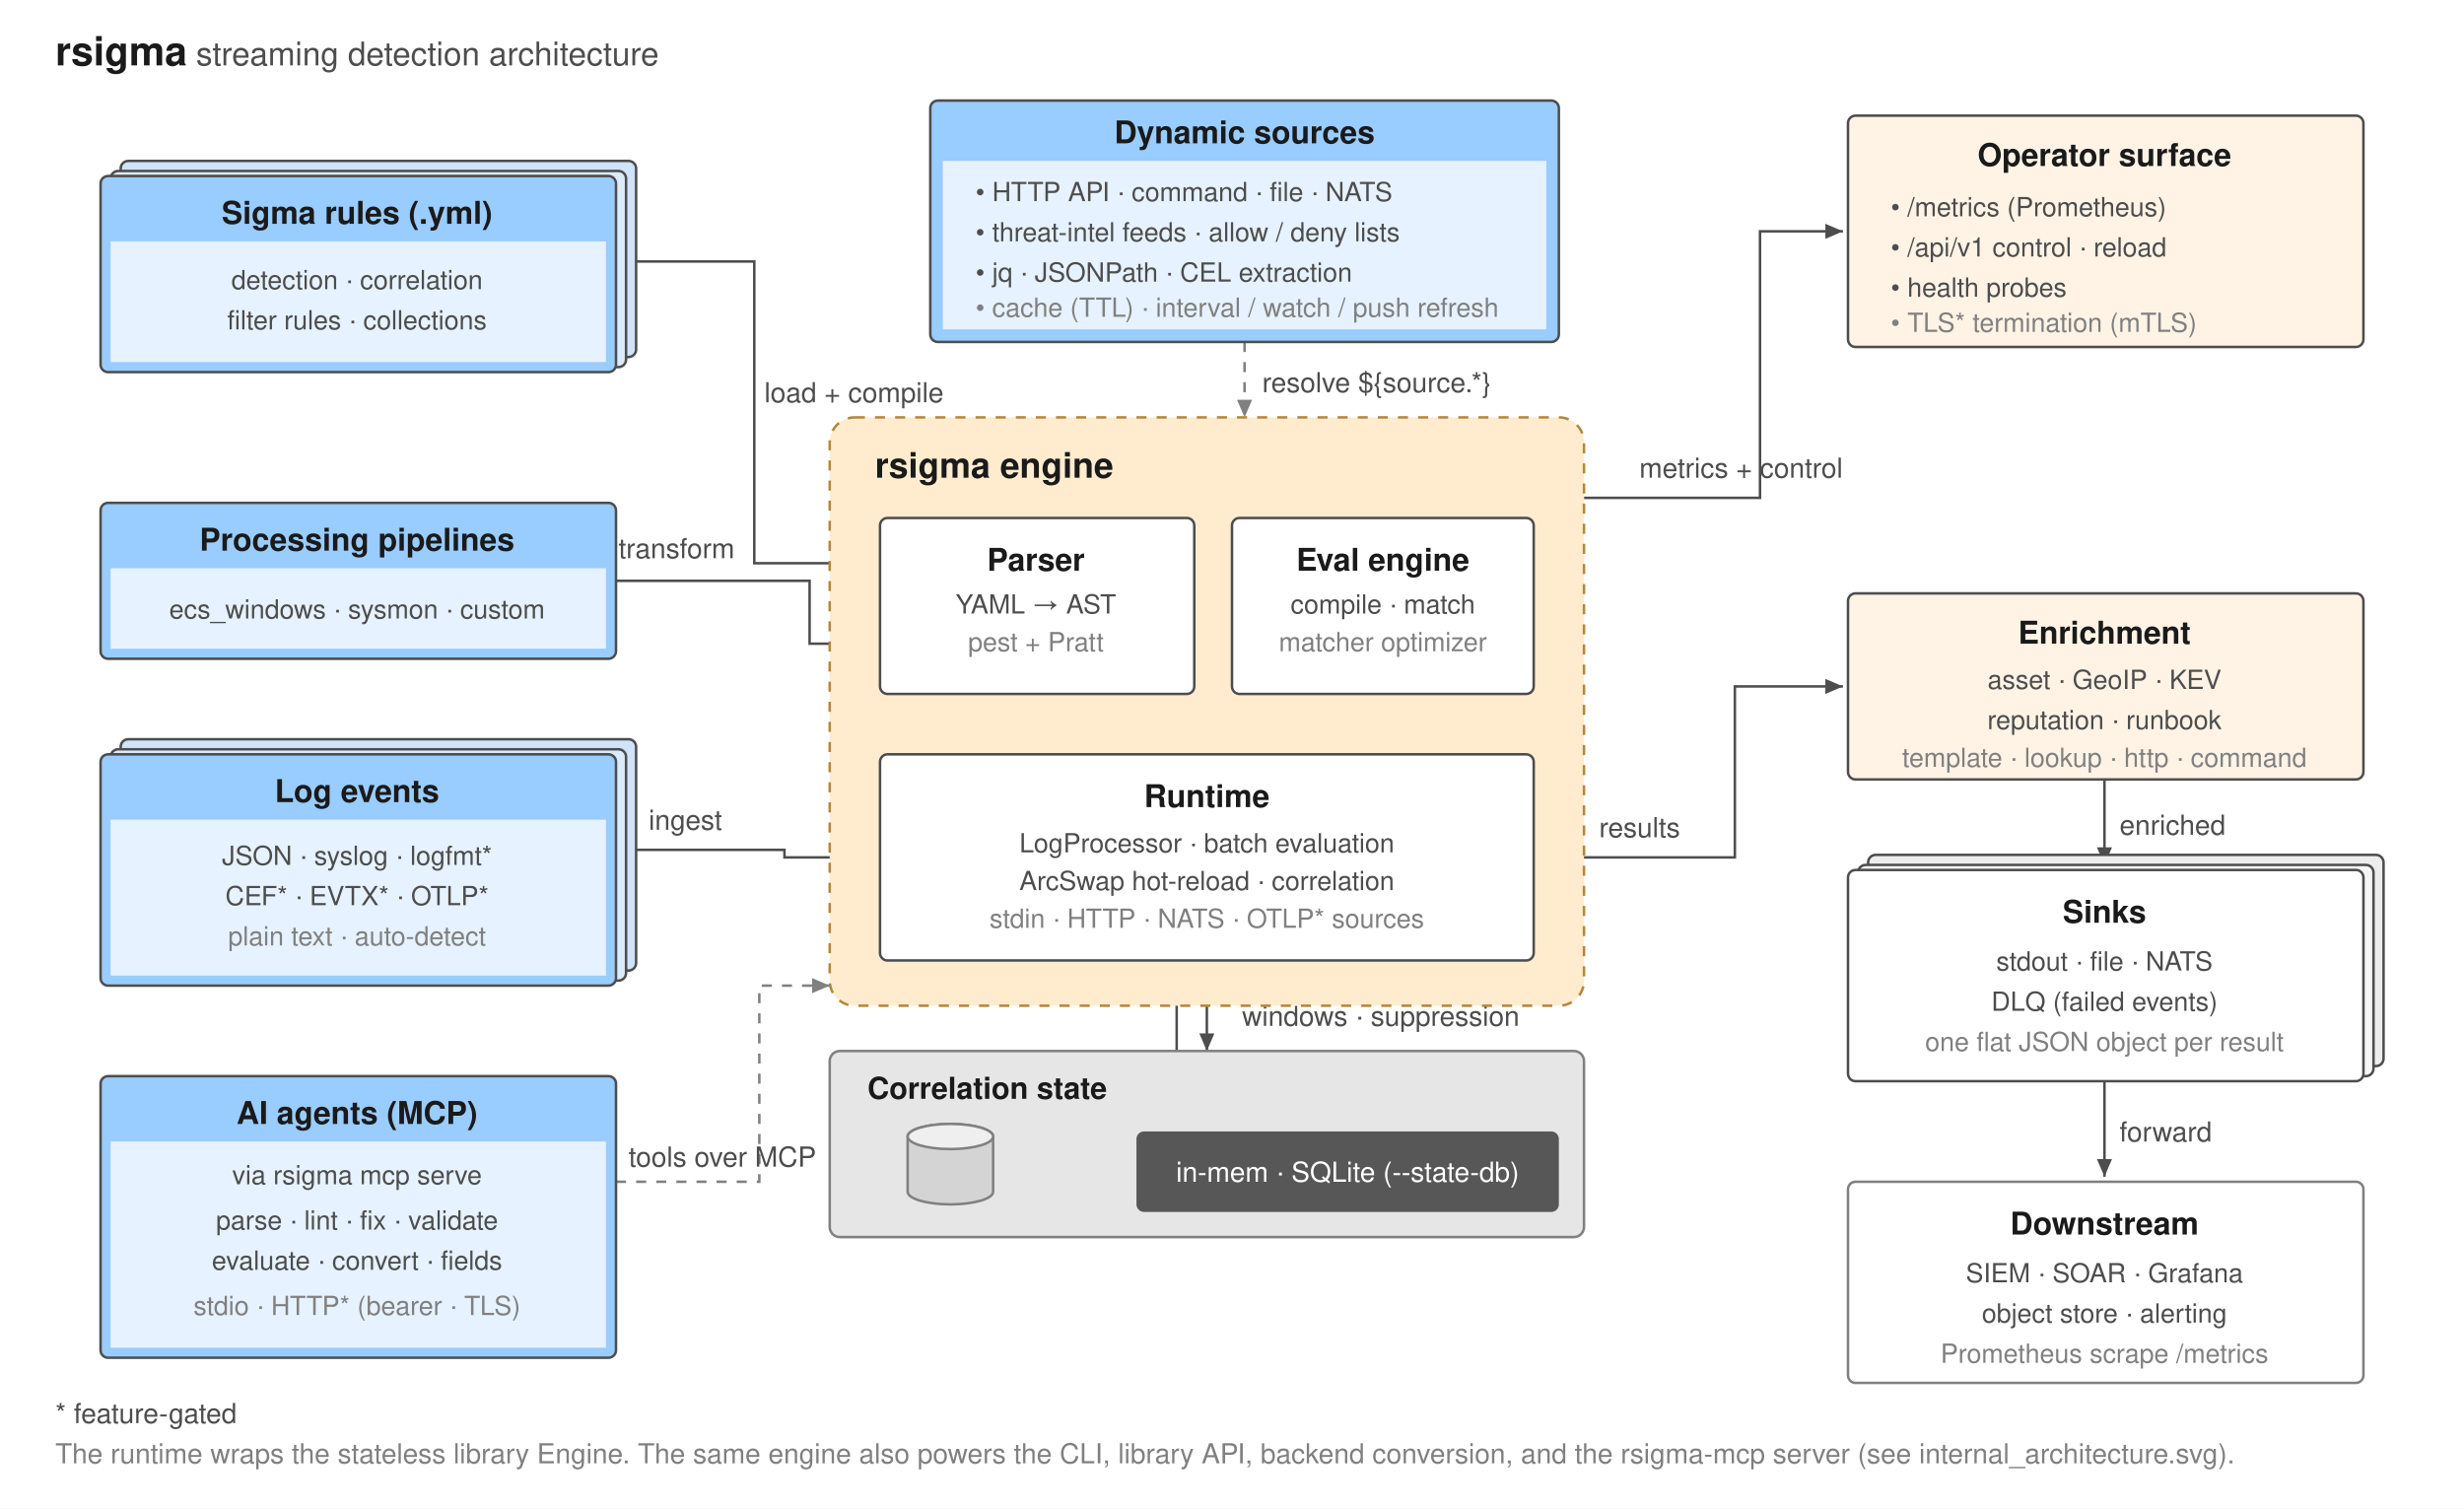
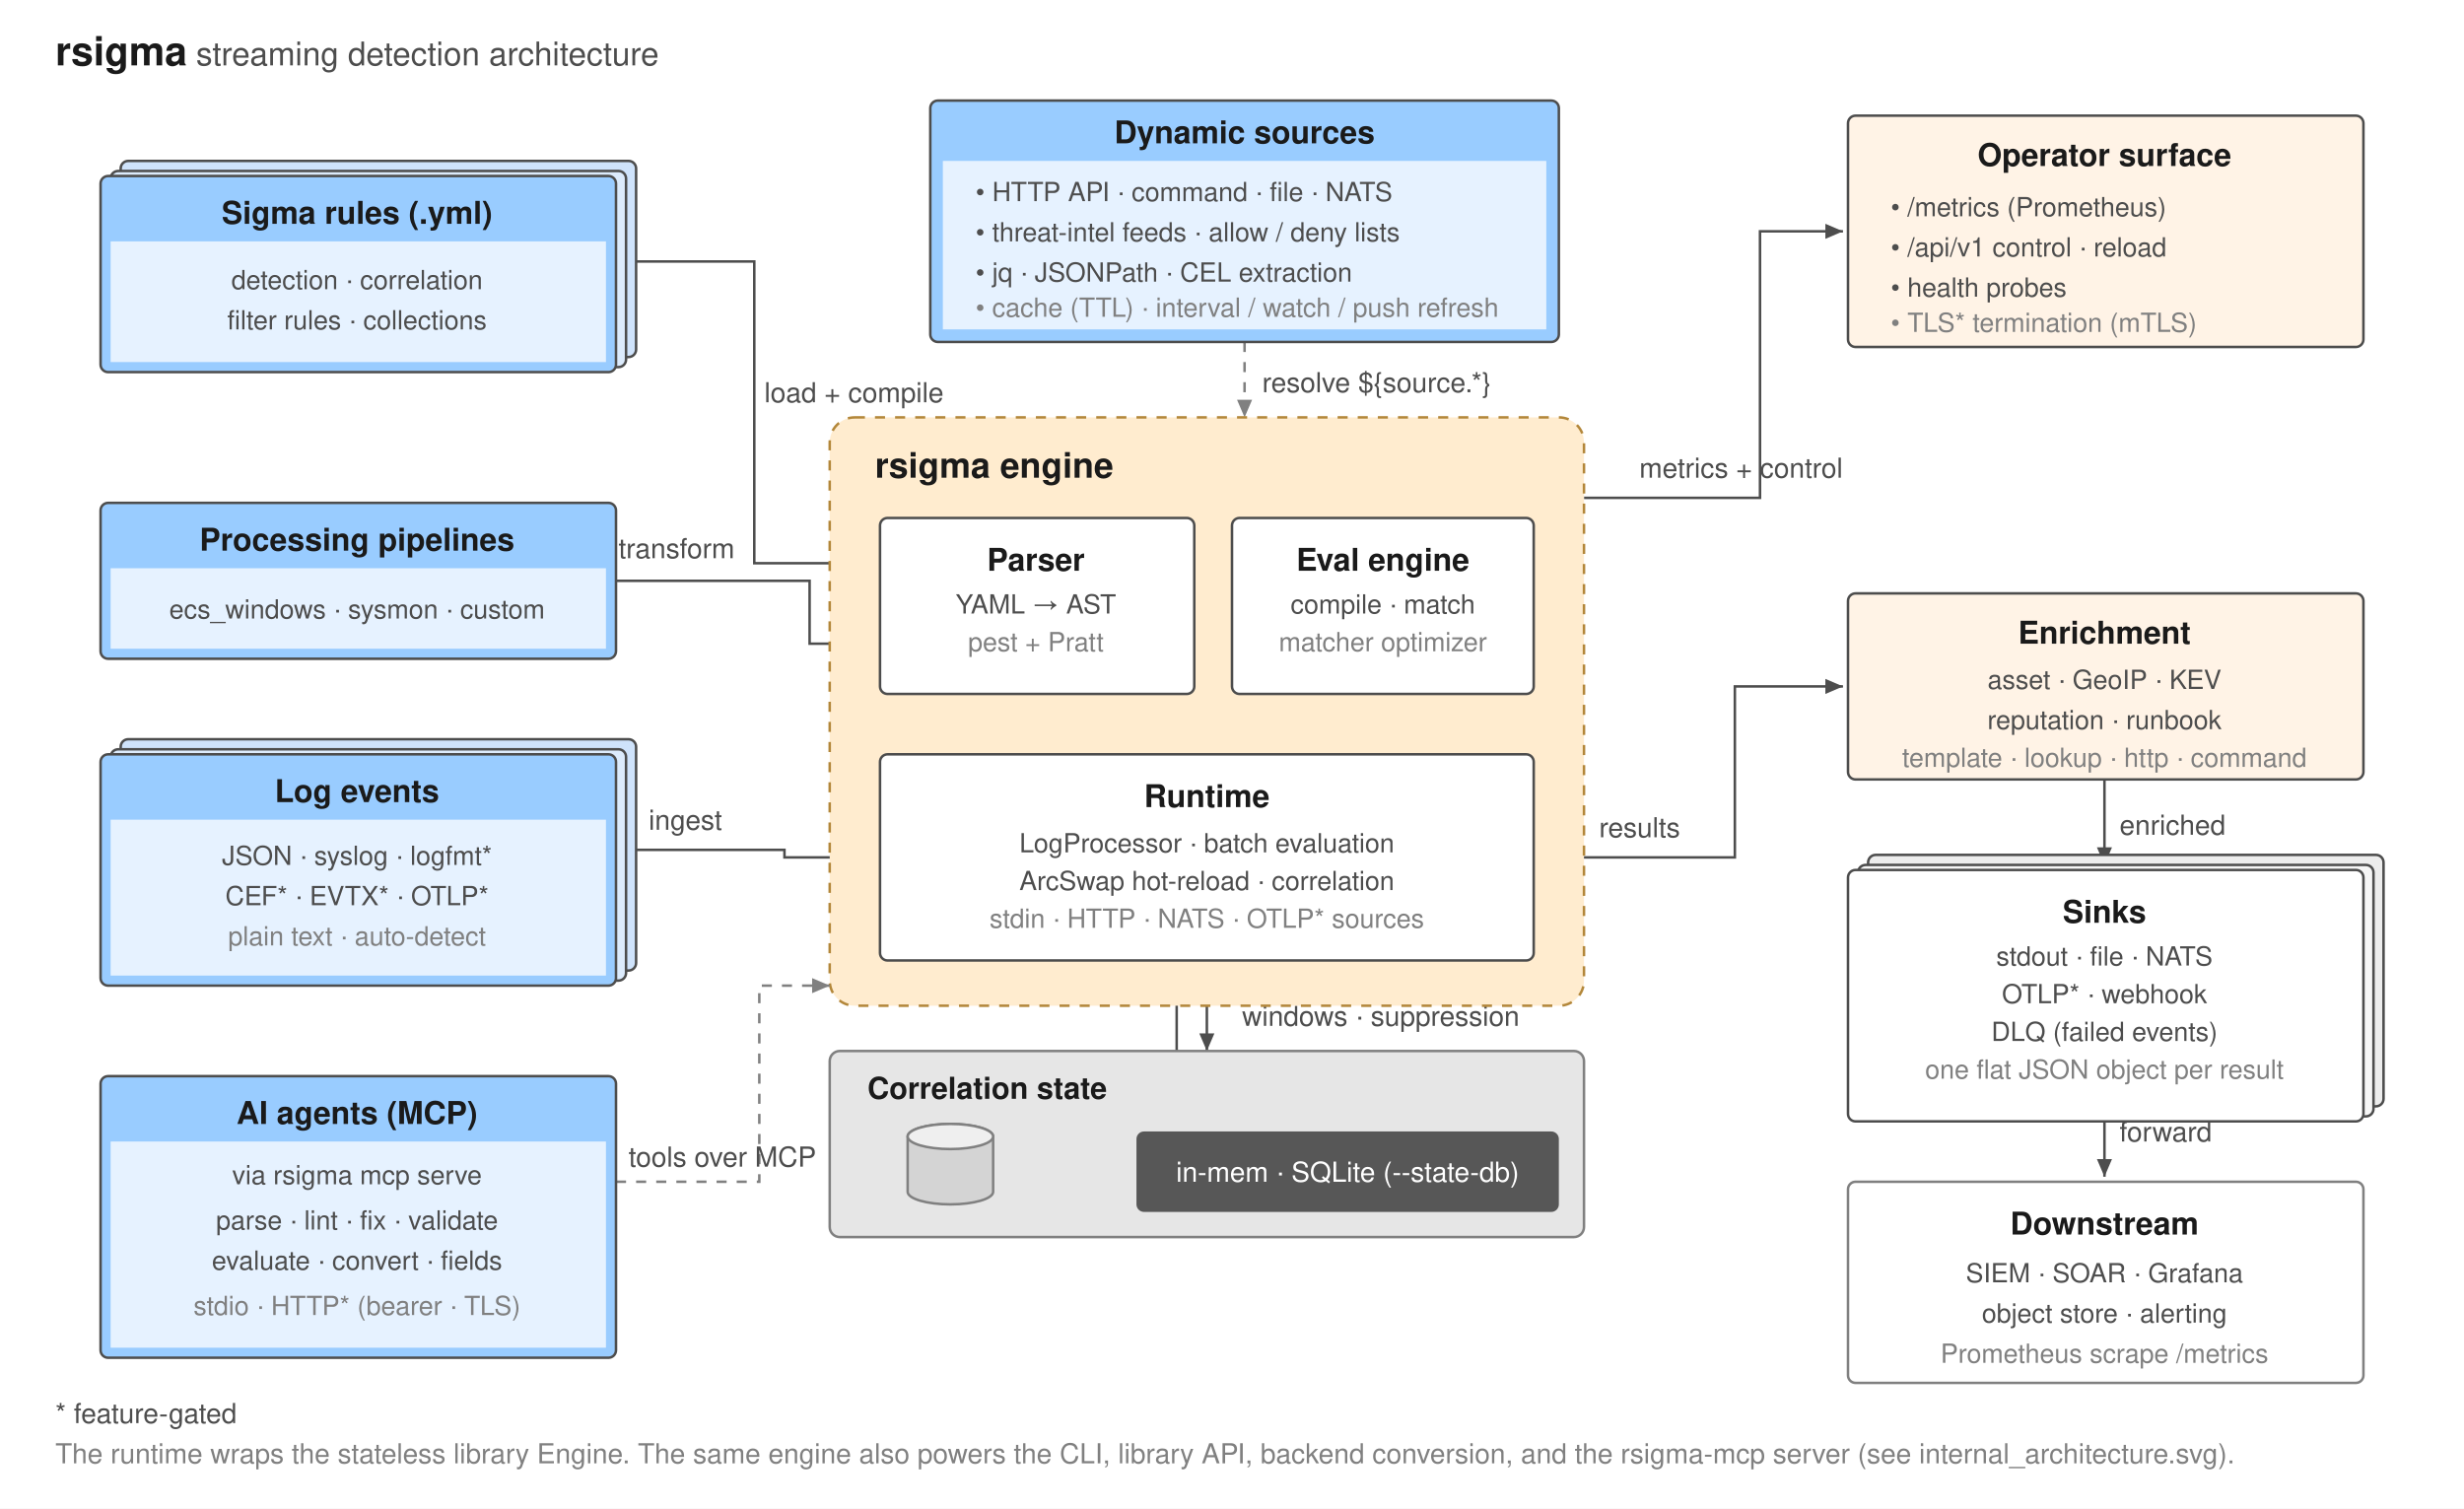
<svg xmlns="http://www.w3.org/2000/svg" width="980" height="600" viewBox="0 0 980 600" font-family="Helvetica, Arial, sans-serif">
  <defs>
    <marker id="arrow" markerWidth="9" markerHeight="9" refX="7" refY="3" orient="auto" markerUnits="userSpaceOnUse">
      <path d="M0,0 L7,3 L0,6 Z" fill="#4d4d4d" />
    </marker>
    <marker id="arrowg" markerWidth="9" markerHeight="9" refX="7" refY="3" orient="auto" markerUnits="userSpaceOnUse">
      <path d="M0,0 L7,3 L0,6 Z" fill="#808080" />
    </marker>
  </defs>
  <rect x="0" y="0" width="980" height="600" fill="#ffffff" />
  <text x="22" y="26" font-size="16" font-weight="bold" fill="#1a1a1a">rsigma</text>
  <text x="78" y="26" font-size="13" fill="#4d4d4d">streaming detection architecture</text>
  <path d="M253,104 L300,104 L300,224 L348,224" fill="none" stroke="#4d4d4d" marker-end="url(#arrow)" />
  <text x="304" y="160" font-size="11" fill="#4d4d4d">load + compile</text>
  <path d="M245,231 L322,231 L322,256 L348,256" fill="none" stroke="#4d4d4d" marker-end="url(#arrow)" />
  <text x="246" y="222" font-size="11" fill="#4d4d4d">transform</text>
  <path d="M253,338 L312,338 L312,341 L348,341" fill="none" stroke="#4d4d4d" marker-end="url(#arrow)" />
  <text x="258" y="330" font-size="11" fill="#4d4d4d">ingest</text>
  <path d="M495,136 L495,166" fill="none" stroke="#808080" stroke-dasharray="4 4" marker-end="url(#arrowg)" />
  <text x="502" y="156" font-size="11" fill="#4d4d4d">resolve ${source.*}</text>
  <path d="M475,241 L488,241" fill="none" stroke="#4d4d4d" marker-end="url(#arrow)" />
  <path d="M412,276 L412,298" fill="none" stroke="#4d4d4d" marker-end="url(#arrow)" />
  <path d="M550,276 L550,298" fill="none" stroke="#4d4d4d" marker-end="url(#arrow)" />
  <path d="M480,384 L480,418" fill="none" stroke="#4d4d4d" marker-end="url(#arrow)" />
  <path d="M468,418 L468,386" fill="none" stroke="#4d4d4d" marker-end="url(#arrow)" />
  <text x="494" y="408" font-size="11" fill="#4d4d4d">windows · suppression</text>
  <path d="M630,198 L700,198 L700,92 L733,92" fill="none" stroke="#4d4d4d" marker-end="url(#arrow)" />
  <text x="652" y="190" font-size="11" fill="#4d4d4d">metrics + control</text>
  <path d="M610,341 L690,341 L690,273 L733,273" fill="none" stroke="#4d4d4d" marker-end="url(#arrow)" />
  <text x="636" y="333" font-size="11" fill="#4d4d4d">results</text>
  <path d="M837,310 L837,344" fill="none" stroke="#4d4d4d" marker-end="url(#arrow)" />
  <text x="843" y="332" font-size="11" fill="#4d4d4d">enriched</text>
  <path d="M837,430 L837,468" fill="none" stroke="#4d4d4d" marker-end="url(#arrow)" />
  <text x="843" y="454" font-size="11" fill="#4d4d4d">forward</text>
  <rect x="330" y="166" width="300" height="234" rx="10" fill="#ffeccf" stroke="#b3873a" stroke-dasharray="4 4" />
  <text x="348" y="190" font-size="14" font-weight="bold" fill="#1a1a1a">rsigma engine</text>
  <rect x="350" y="206" width="125" height="70" rx="3" fill="#ffffff" stroke="#4d4d4d" />
  <text x="412" y="227" font-size="12.5" font-weight="bold" text-anchor="middle" fill="#1a1a1a">Parser</text>
  <text x="412" y="244" font-size="10.5" text-anchor="middle" fill="#4d4d4d">YAML → AST</text>
  <text x="412" y="259" font-size="10.5" text-anchor="middle" fill="#808080">pest + Pratt</text>
  <rect x="490" y="206" width="120" height="70" rx="3" fill="#ffffff" stroke="#4d4d4d" />
  <text x="550" y="227" font-size="12.5" font-weight="bold" text-anchor="middle" fill="#1a1a1a">Eval engine</text>
  <text x="550" y="244" font-size="10.5" text-anchor="middle" fill="#4d4d4d">compile · match</text>
  <text x="550" y="259" font-size="10.5" text-anchor="middle" fill="#808080">matcher optimizer</text>
  <rect x="350" y="300" width="260" height="82" rx="3" fill="#ffffff" stroke="#4d4d4d" />
  <text x="480" y="321" font-size="12.5" font-weight="bold" text-anchor="middle" fill="#1a1a1a">Runtime</text>
  <text x="480" y="339" font-size="10.5" text-anchor="middle" fill="#4d4d4d">LogProcessor · batch evaluation</text>
  <text x="480" y="354" font-size="10.5" text-anchor="middle" fill="#4d4d4d">ArcSwap hot-reload · correlation</text>
  <text x="480" y="369" font-size="10.5" text-anchor="middle" fill="#808080">stdin · HTTP · NATS · OTLP* sources</text>
  <rect x="330" y="418" width="300" height="74" rx="4" fill="#e6e6e6" stroke="#808080" />
  <text x="345" y="437" font-size="12" font-weight="bold" fill="#1a1a1a">Correlation state</text>
  <path d="M361,452 a17,5 0 0 1 34,0 l0,22 a17,5 0 0 1 -34,0 Z" fill="#d4d4d4" stroke="#808080" />
  <ellipse cx="378" cy="452" rx="17" ry="5" fill="#efefef" stroke="#808080" />
  <rect x="452" y="450" width="168" height="32" rx="3" fill="#575757" />
  <text x="536" y="470" font-size="11" text-anchor="middle" fill="#ffffff">in-mem · SQLite (--state-db)</text>
  <rect x="370" y="40" width="250" height="96" rx="3" fill="#99ccff" stroke="#4d4d4d" />
  <text x="495" y="57" font-size="12.5" font-weight="bold" text-anchor="middle" fill="#1a1a1a">Dynamic sources</text>
  <rect x="375" y="64" width="240" height="67" fill="#e6f2ff" stroke="none" />
  <text x="388" y="80" font-size="10.5" fill="#4d4d4d">• HTTP API · command · file · NATS</text>
  <text x="388" y="96" font-size="10.5" fill="#4d4d4d">• threat-intel feeds · allow / deny lists</text>
  <text x="388" y="112" font-size="10.5" fill="#4d4d4d">• jq · JSONPath · CEL extraction</text>
  <text x="388" y="126" font-size="10.5" fill="#808080">• cache (TTL) · interval / watch / push refresh</text>
  <rect x="48" y="64" width="205" height="78" rx="3" fill="#cfe3fb" stroke="#4d4d4d" />
  <rect x="44" y="68" width="205" height="78" rx="3" fill="#dcebfc" stroke="#4d4d4d" />
  <rect x="40" y="70" width="205" height="78" rx="3" fill="#99ccff" stroke="#4d4d4d" />
  <text x="142" y="89" font-size="12.5" font-weight="bold" text-anchor="middle" fill="#1a1a1a">Sigma rules (.yml)</text>
  <rect x="44" y="96" width="197" height="48" fill="#e6f2ff" stroke="none" />
  <text x="142" y="115" font-size="10.5" text-anchor="middle" fill="#4d4d4d">detection · correlation</text>
  <text x="142" y="131" font-size="10.5" text-anchor="middle" fill="#4d4d4d">filter rules · collections</text>
  <rect x="40" y="200" width="205" height="62" rx="3" fill="#99ccff" stroke="#4d4d4d" />
  <text x="142" y="219" font-size="12.5" font-weight="bold" text-anchor="middle" fill="#1a1a1a">Processing pipelines</text>
  <rect x="44" y="226" width="197" height="32" fill="#e6f2ff" stroke="none" />
  <text x="142" y="246" font-size="10.5" text-anchor="middle" fill="#4d4d4d">ecs_windows · sysmon · custom</text>
  <rect x="48" y="294" width="205" height="92" rx="3" fill="#cfe3fb" stroke="#4d4d4d" />
  <rect x="44" y="298" width="205" height="92" rx="3" fill="#dcebfc" stroke="#4d4d4d" />
  <rect x="40" y="300" width="205" height="92" rx="3" fill="#99ccff" stroke="#4d4d4d" />
  <text x="142" y="319" font-size="12.5" font-weight="bold" text-anchor="middle" fill="#1a1a1a">Log events</text>
  <rect x="44" y="326" width="197" height="62" fill="#e6f2ff" stroke="none" />
  <text x="142" y="344" font-size="10.5" text-anchor="middle" fill="#4d4d4d">JSON · syslog · logfmt*</text>
  <text x="142" y="360" font-size="10.5" text-anchor="middle" fill="#4d4d4d">CEF* · EVTX* · OTLP*</text>
  <text x="142" y="376" font-size="10.5" text-anchor="middle" fill="#808080">plain text · auto-detect</text>
  <rect x="735" y="46" width="205" height="92" rx="3" fill="#fff3e6" stroke="#4d4d4d" />
  <text x="837" y="66" font-size="12.5" font-weight="bold" text-anchor="middle" fill="#1a1a1a">Operator surface</text>
  <text x="752" y="86" font-size="10.5" fill="#4d4d4d">• /metrics (Prometheus)</text>
  <text x="752" y="102" font-size="10.5" fill="#4d4d4d">• /api/v1 control · reload</text>
  <text x="752" y="118" font-size="10.5" fill="#4d4d4d">• health probes</text>
  <text x="752" y="132" font-size="10.5" fill="#808080">• TLS* termination (mTLS)</text>
  <rect x="735" y="236" width="205" height="74" rx="3" fill="#fff3e6" stroke="#4d4d4d" />
  <text x="837" y="256" font-size="12.5" font-weight="bold" text-anchor="middle" fill="#1a1a1a">Enrichment</text>
  <text x="837" y="274" font-size="10.5" text-anchor="middle" fill="#4d4d4d">asset · GeoIP · KEV</text>
  <text x="837" y="290" font-size="10.5" text-anchor="middle" fill="#4d4d4d">reputation · runbook</text>
  <text x="837" y="305" font-size="10.5" text-anchor="middle" fill="#808080">template · lookup · http · command</text>
-   <rect x="743" y="340" width="205" height="84" rx="3" fill="#ededed" stroke="#4d4d4d" />
-   <rect x="739" y="344" width="205" height="84" rx="3" fill="#f6f6f6" stroke="#4d4d4d" />
-   <rect x="735" y="346" width="205" height="84" rx="3" fill="#ffffff" stroke="#4d4d4d" />
+   <rect x="743" y="340" width="205" height="100" rx="3" fill="#ededed" stroke="#4d4d4d" />
+   <rect x="739" y="344" width="205" height="100" rx="3" fill="#f6f6f6" stroke="#4d4d4d" />
+   <rect x="735" y="346" width="205" height="100" rx="3" fill="#ffffff" stroke="#4d4d4d" />
  <text x="837" y="367" font-size="12.5" font-weight="bold" text-anchor="middle" fill="#1a1a1a">Sinks</text>
-   <text x="837" y="386" font-size="10.5" text-anchor="middle" fill="#4d4d4d">stdout · file · NATS</text>
-   <text x="837" y="402" font-size="10.5" text-anchor="middle" fill="#4d4d4d">DLQ (failed events)</text>
-   <text x="837" y="418" font-size="10.5" text-anchor="middle" fill="#808080">one flat JSON object per result</text>
+   <text x="837" y="384" font-size="10.5" text-anchor="middle" fill="#4d4d4d">stdout · file · NATS</text>
+   <text x="837" y="399" font-size="10.5" text-anchor="middle" fill="#4d4d4d">OTLP* · webhook</text>
+   <text x="837" y="414" font-size="10.5" text-anchor="middle" fill="#4d4d4d">DLQ (failed events)</text>
+   <text x="837" y="429" font-size="10.5" text-anchor="middle" fill="#808080">one flat JSON object per result</text>
  <rect x="735" y="470" width="205" height="80" rx="3" fill="#ffffff" stroke="#808080" />
  <text x="837" y="491" font-size="12.5" font-weight="bold" text-anchor="middle" fill="#1a1a1a">Downstream</text>
  <text x="837" y="510" font-size="10.5" text-anchor="middle" fill="#4d4d4d">SIEM · SOAR · Grafana</text>
  <text x="837" y="526" font-size="10.5" text-anchor="middle" fill="#4d4d4d">object store · alerting</text>
  <text x="837" y="542" font-size="10.5" text-anchor="middle" fill="#808080">Prometheus scrape /metrics</text>
  <path d="M245,470 L302,470 L302,392 L330,392" fill="none" stroke="#808080" stroke-dasharray="4 4" marker-end="url(#arrowg)" />
  <text x="250" y="464" font-size="11" fill="#4d4d4d">tools over MCP</text>
  <rect x="40" y="428" width="205" height="112" rx="3" fill="#99ccff" stroke="#4d4d4d" />
  <text x="142" y="447" font-size="12.5" font-weight="bold" text-anchor="middle" fill="#1a1a1a">AI agents (MCP)</text>
  <rect x="44" y="454" width="197" height="82" fill="#e6f2ff" stroke="none" />
  <text x="142" y="471" font-size="10.5" text-anchor="middle" fill="#4d4d4d">via rsigma mcp serve</text>
  <text x="142" y="489" font-size="10.5" text-anchor="middle" fill="#4d4d4d">parse · lint · fix · validate</text>
  <text x="142" y="505" font-size="10.5" text-anchor="middle" fill="#4d4d4d">evaluate · convert · fields</text>
  <text x="142" y="523" font-size="10.5" text-anchor="middle" fill="#808080">stdio · HTTP* (bearer · TLS)</text>
  <text x="22" y="566" font-size="11" fill="#4d4d4d">*  feature-gated</text>
  <text x="22" y="582" font-size="11" fill="#808080">The runtime wraps the stateless library Engine. The same engine also powers the CLI, library API, backend conversion, and the rsigma-mcp server (see internal_architecture.svg).</text>
</svg>
